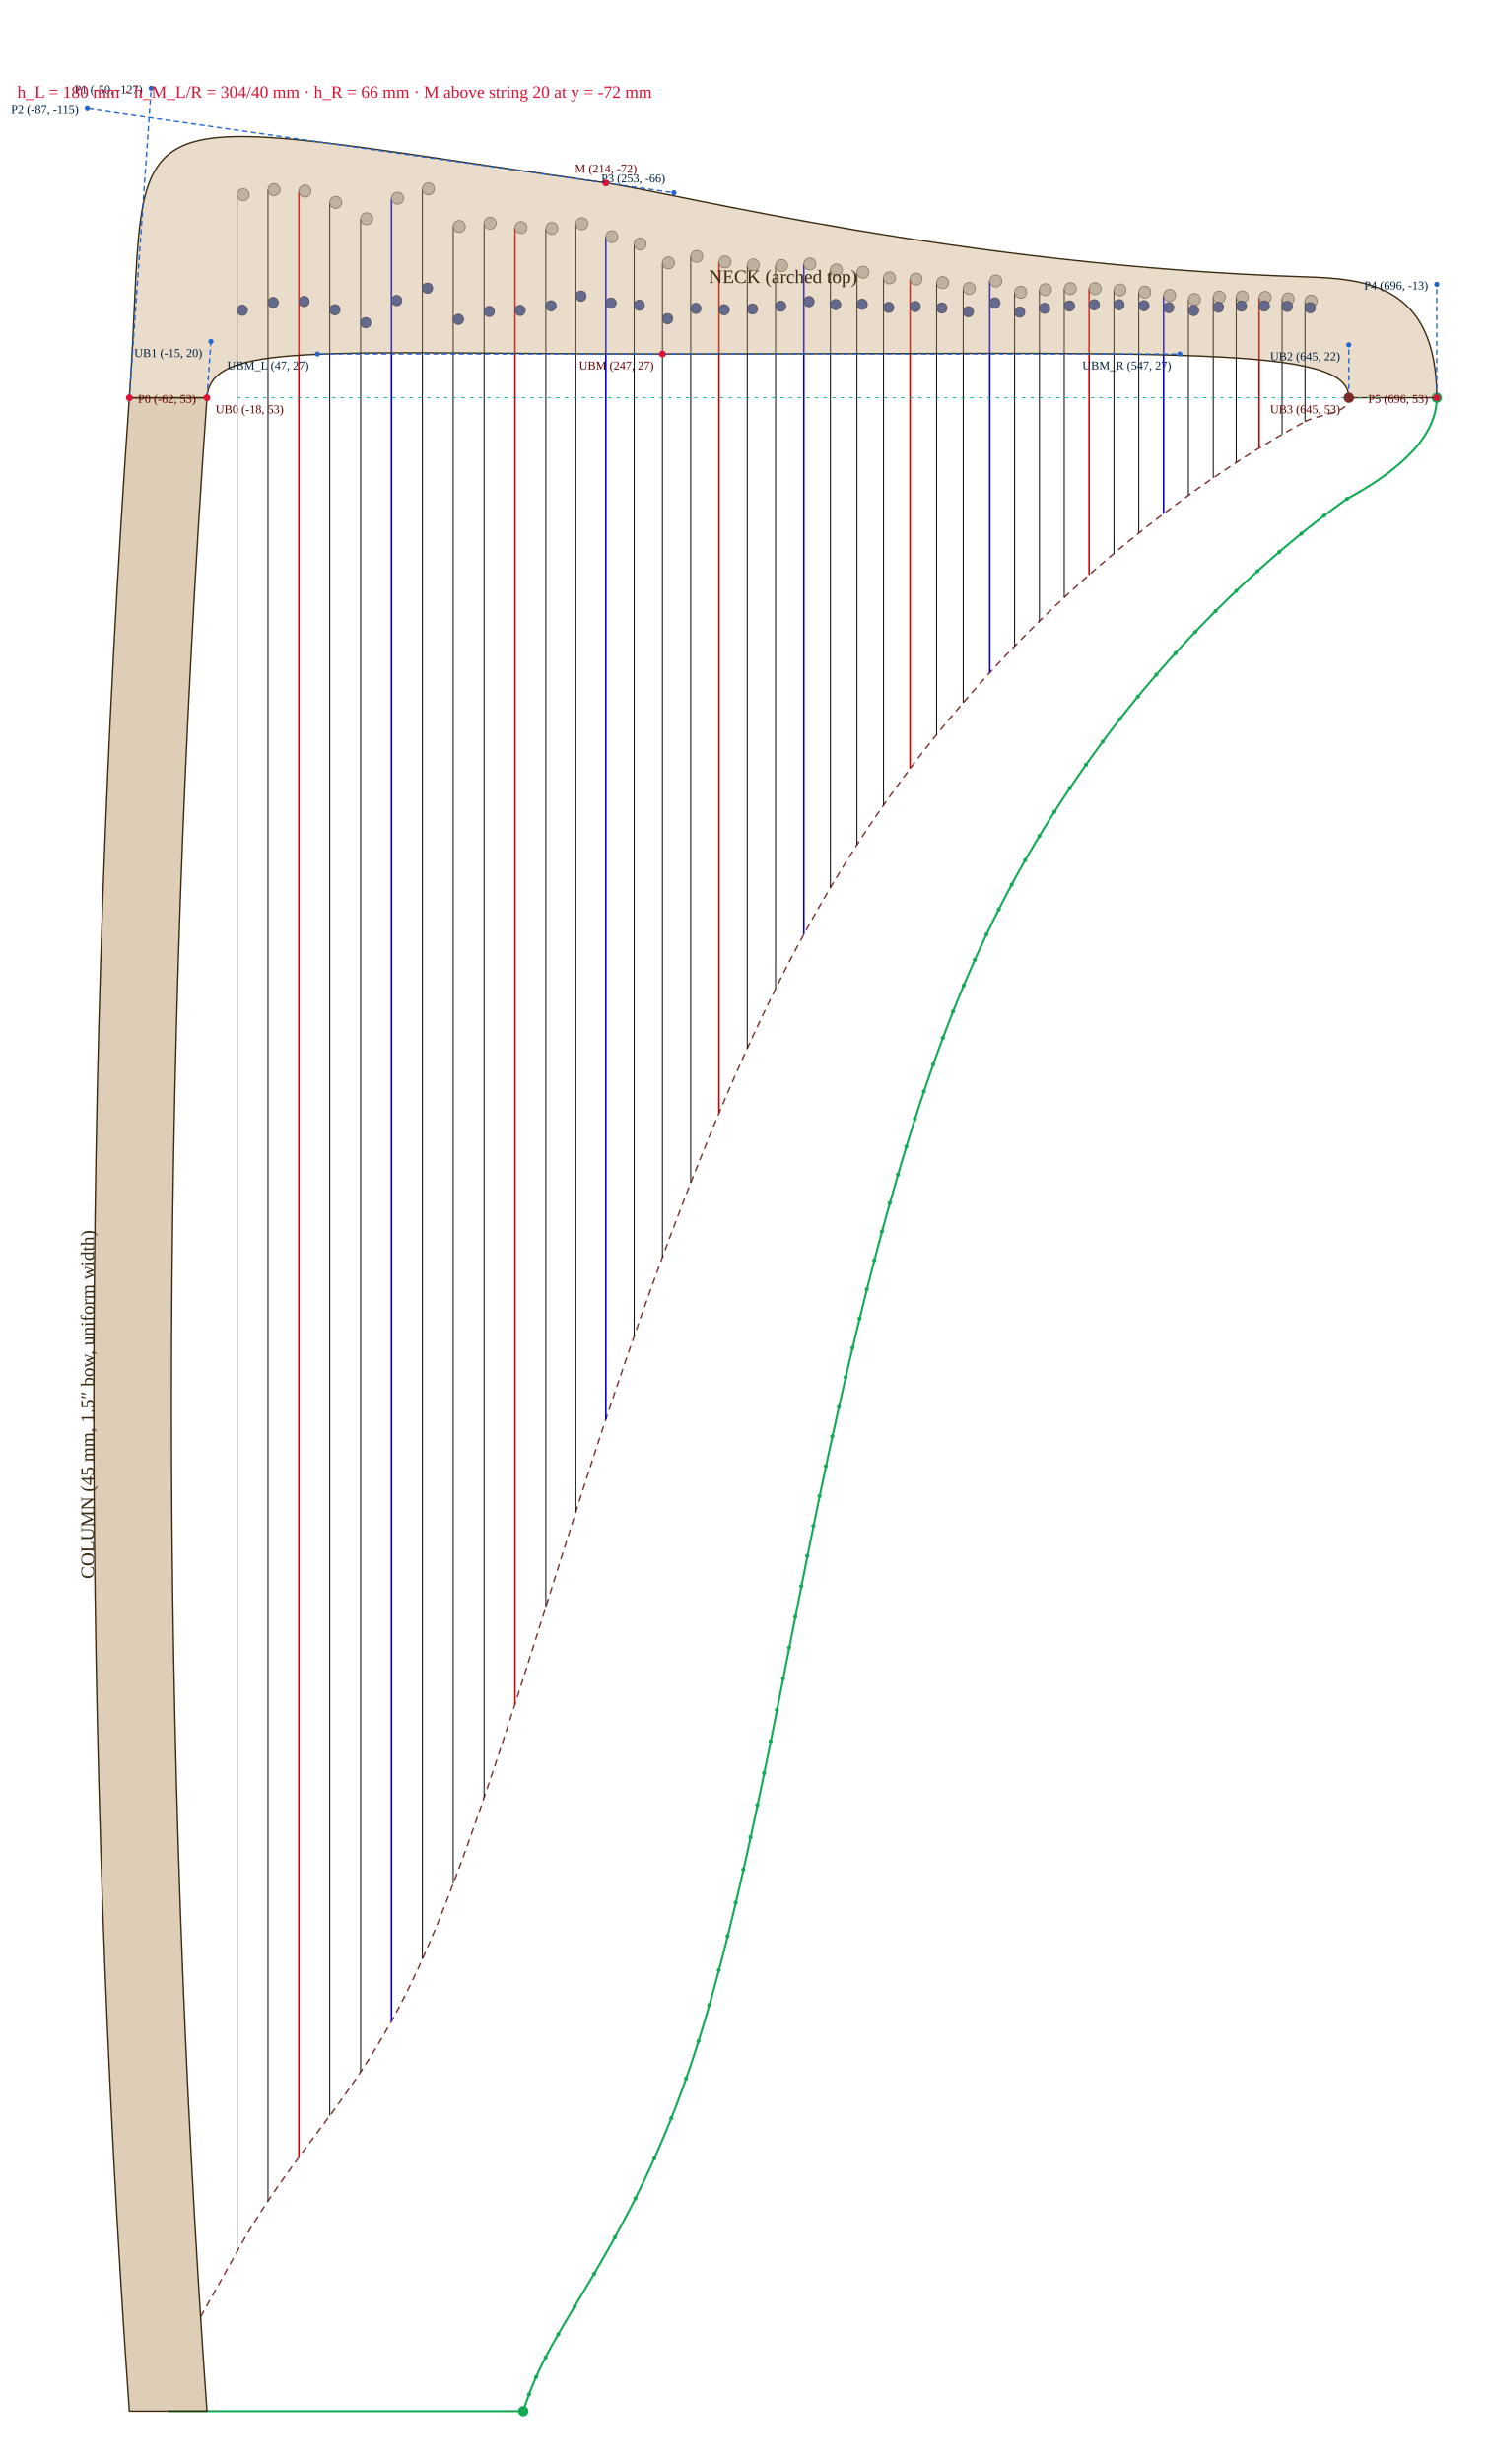
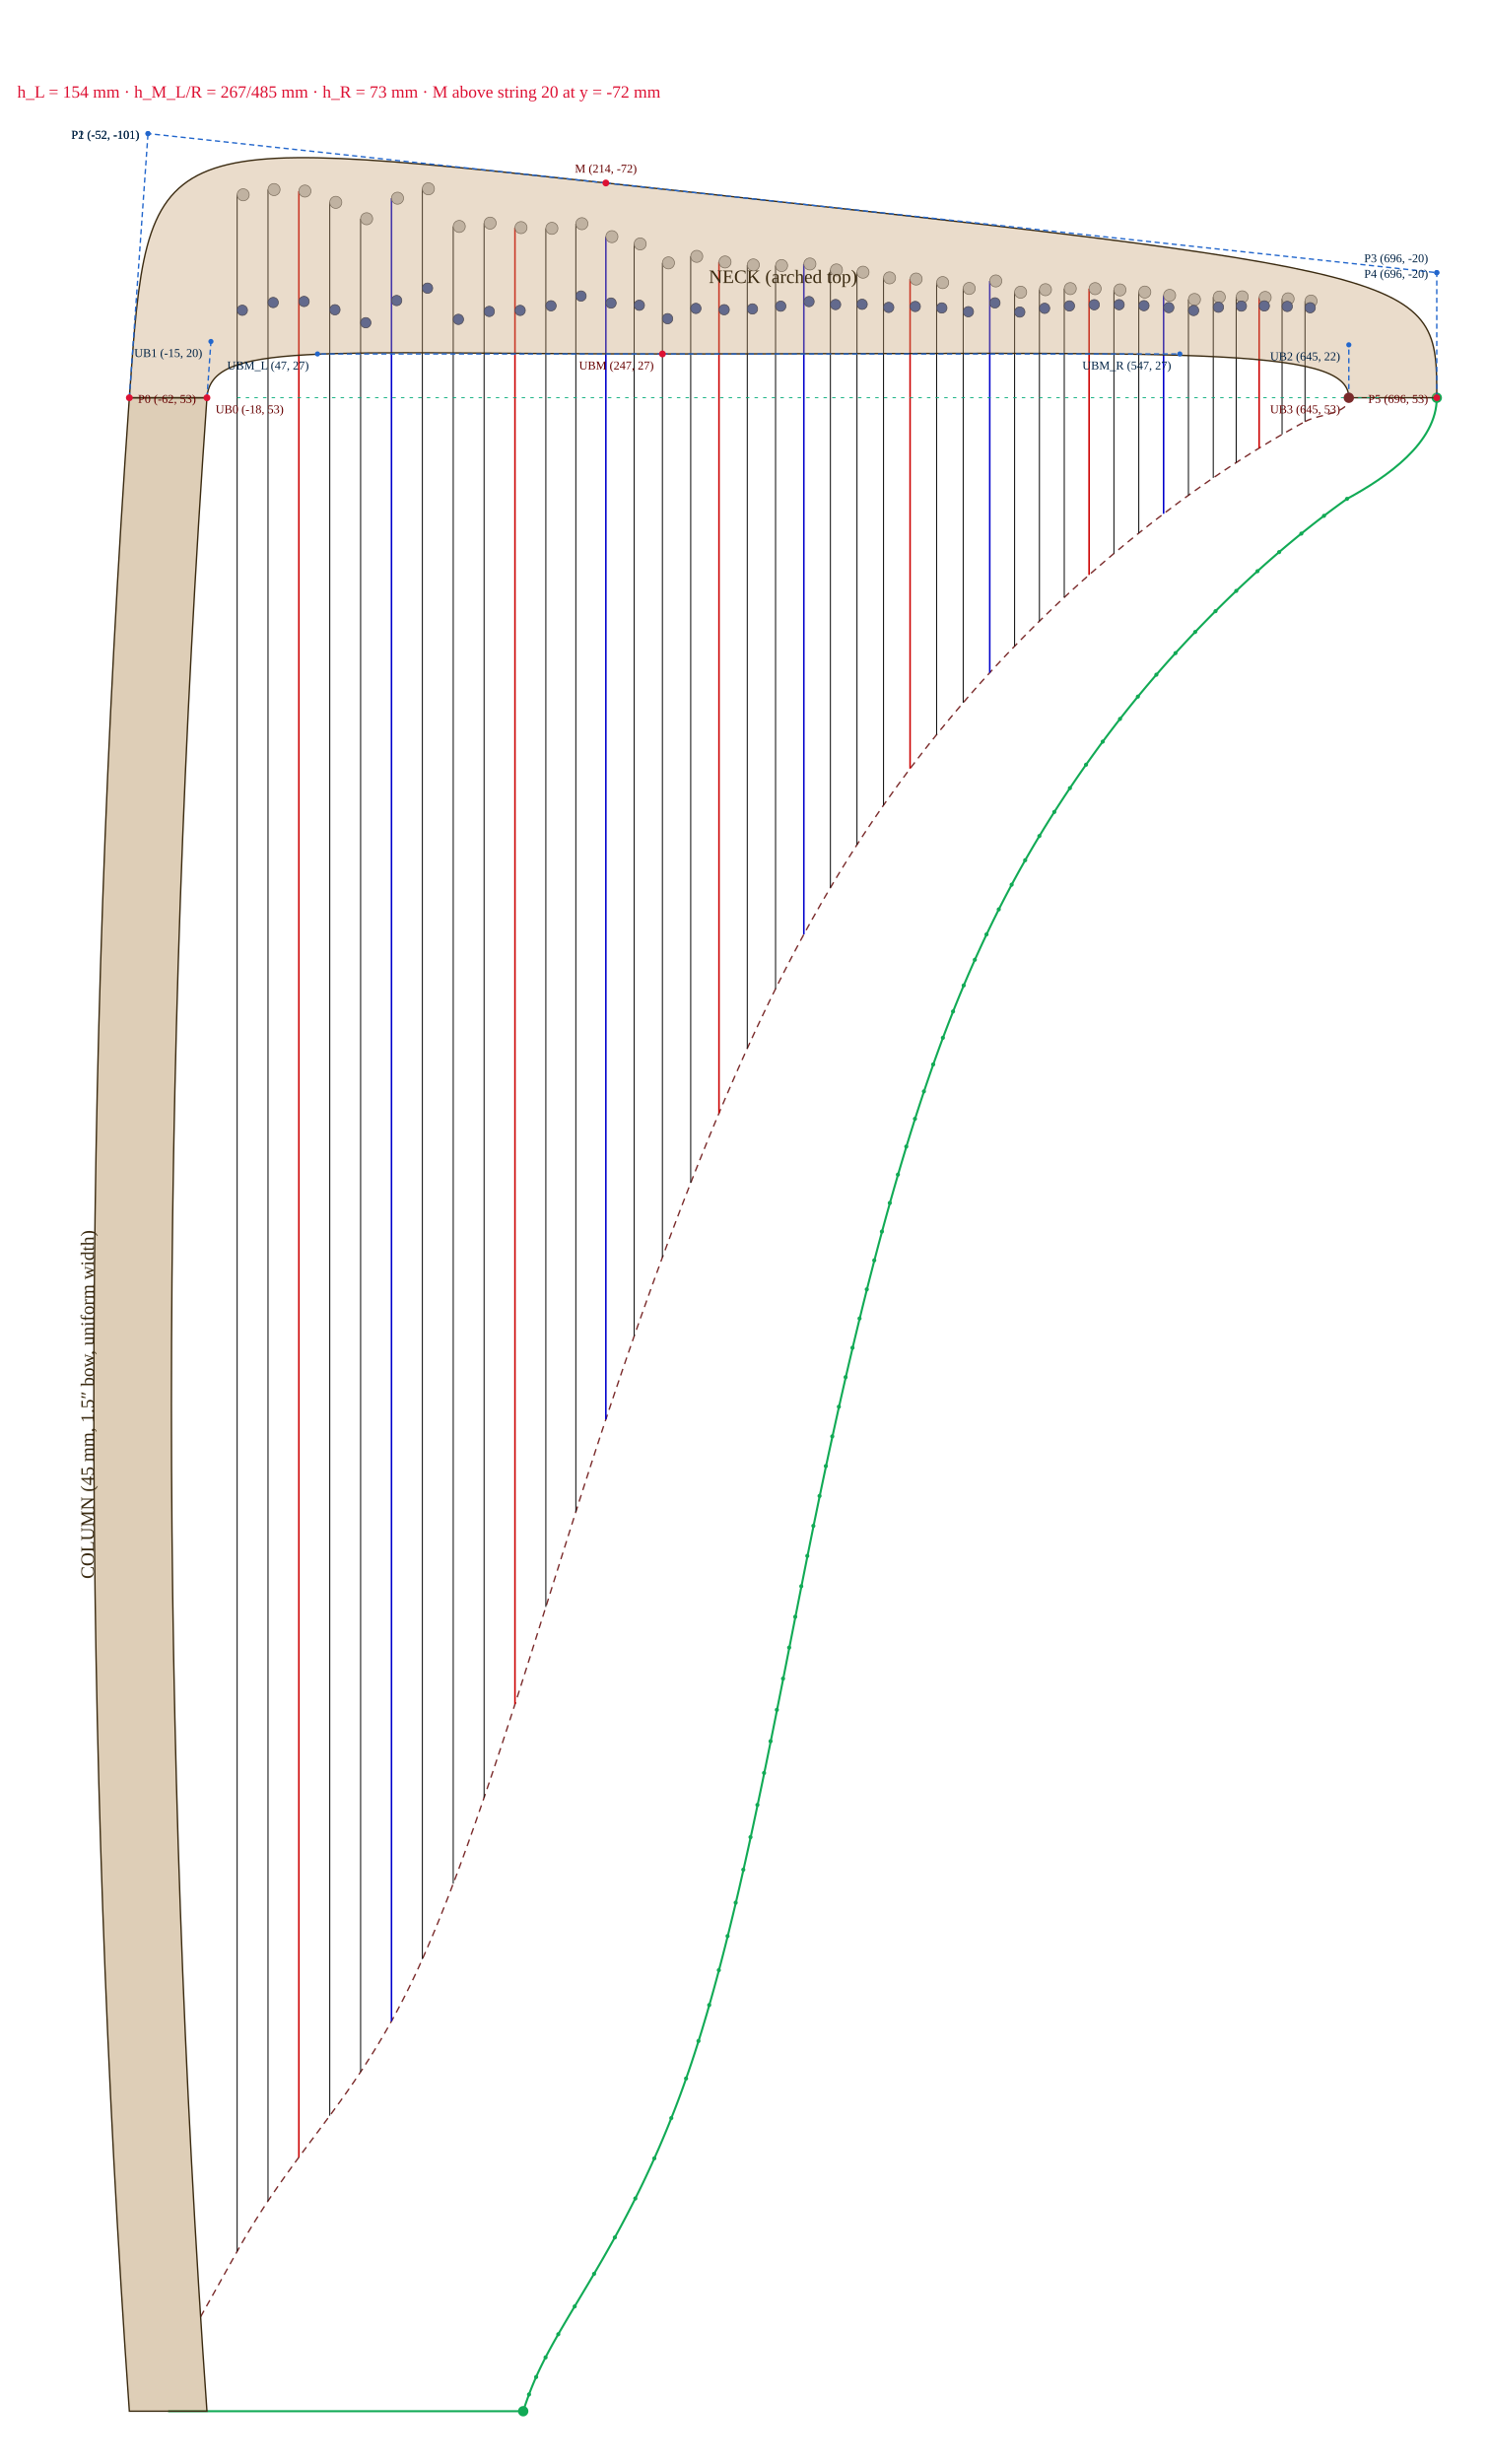
<svg xmlns="http://www.w3.org/2000/svg" viewBox="0 0 863.10 1427.29" width="690" height="1142">
  <polyline points="116.31,1342.56 137.50,1304.63 139.05,1301.88 140.60,1299.17 142.16,1296.51 143.71,1293.89 145.26,1291.32 146.81,1288.78 148.36,1286.29 149.92,1283.83 151.47,1281.40 153.02,1279.01 154.57,1276.65 156.12,1274.32 157.67,1272.02 159.23,1269.75 160.78,1267.50 162.33,1265.27 163.88,1263.07 165.43,1260.89 166.99,1258.72 168.54,1256.57 170.09,1254.44 171.64,1252.31 173.19,1250.20 174.75,1248.10 176.30,1246.01 177.85,1243.92 179.40,1241.84 180.95,1239.76 182.50,1237.68 184.06,1235.61 185.61,1233.53 187.16,1231.44 188.71,1229.35 190.26,1227.25 191.82,1225.14 193.37,1223.03 194.92,1220.90 196.47,1218.75 198.02,1216.59 199.58,1214.41 201.13,1212.22 202.68,1210.00 204.23,1207.76 205.78,1205.49 207.33,1203.20 208.89,1200.88 210.44,1198.53 211.99,1196.15 213.54,1193.73 215.09,1191.29 216.65,1188.80 218.20,1186.28 219.75,1183.71 221.30,1181.11 222.85,1178.46 224.41,1175.77 225.96,1173.03 227.51,1170.24 229.06,1167.41 230.61,1164.52 232.16,1161.57 233.72,1158.58 235.27,1155.52 236.82,1152.41 238.37,1149.24 239.92,1146.00 241.48,1142.70 243.03,1139.34 244.58,1135.91 246.13,1132.43 247.68,1128.88 249.24,1125.27 250.79,1121.61 252.34,1117.89 253.89,1114.12 255.44,1110.29 256.99,1106.41 258.55,1102.48 260.10,1098.49 261.65,1094.46 263.20,1090.39 264.75,1086.26 266.31,1082.09 267.86,1077.88 269.41,1073.63 270.96,1069.33 272.51,1065.00 274.07,1060.62 275.62,1056.21 277.17,1051.77 278.72,1047.29 280.27,1042.77 281.82,1038.23 283.38,1033.65 284.93,1029.05 286.48,1024.41 288.03,1019.75 289.58,1015.06 291.14,1010.35 292.69,1005.62 294.24,1000.86 295.79,996.08 297.34,991.29 298.90,986.47 300.45,981.64 302.00,976.80 303.55,971.94 305.10,967.07 306.65,962.18 308.21,957.29 309.76,952.38 311.31,947.47 312.86,942.55 314.41,937.63 315.97,932.70 317.52,927.77 319.07,922.84 320.62,917.91 322.17,912.98 323.73,908.05 325.28,903.12 326.83,898.20 328.38,893.29 329.93,888.38 331.48,883.49 333.04,878.60 334.59,873.72 336.14,868.86 337.69,864.01 339.24,859.18 340.80,854.36 342.35,849.56 343.90,844.78 345.45,840.02 347.00,835.28 348.56,830.56 350.11,825.86 351.66,821.18 353.21,816.53 354.76,811.89 356.32,807.27 357.87,802.68 359.42,798.11 360.97,793.55 362.52,789.02 364.07,784.52 365.63,780.03 367.18,775.56 368.73,771.12 370.28,766.70 371.83,762.30 373.39,757.93 374.94,753.57 376.49,749.24 378.04,744.93 379.59,740.65 381.15,736.38 382.70,732.14 384.25,727.93 385.80,723.73 387.35,719.56 388.90,715.42 390.46,711.29 392.01,707.19 393.56,703.12 395.11,699.07 396.66,695.04 398.22,691.04 399.77,687.06 401.32,683.10 402.87,679.17 404.42,675.26 405.98,671.38 407.53,667.53 409.08,663.70 410.63,659.89 412.18,656.11 413.73,652.35 415.29,648.62 416.84,644.92 418.39,641.24 419.94,637.58 421.49,633.96 423.05,630.35 424.60,626.78 426.15,623.23 427.70,619.71 429.25,616.21 430.81,612.74 432.36,609.29 433.91,605.88 435.46,602.49 437.01,599.13 438.56,595.79 440.12,592.48 441.67,589.20 443.22,585.95 444.77,582.72 446.32,579.52 447.88,576.35 449.43,573.21 450.98,570.09 452.53,567.00 454.08,563.94 455.64,560.90 457.19,557.90 458.74,554.91 460.29,551.96 461.84,549.03 463.39,546.12 464.95,543.24 466.50,540.39 468.05,537.56 469.60,534.75 471.15,531.97 472.71,529.21 474.26,526.48 475.81,523.77 477.36,521.08 478.91,518.42 480.47,515.78 482.02,513.16 483.57,510.57 485.12,507.99 486.67,505.44 488.22,502.91 489.78,500.40 491.33,497.91 492.88,495.44 494.43,493.00 495.98,490.57 497.54,488.16 499.09,485.78 500.64,483.41 502.19,481.06 503.74,478.73 505.30,476.42 506.85,474.13 508.40,471.86 509.95,469.60 511.50,467.36 513.05,465.14 514.61,462.94 516.16,460.76 517.71,458.59 519.26,456.44 520.81,454.30 522.37,452.18 523.92,450.08 525.47,447.99 527.02,445.92 528.57,443.86 530.13,441.82 531.68,439.79 533.23,437.77 534.78,435.77 536.33,433.79 537.88,431.82 539.44,429.86 540.99,427.91 542.54,425.98 544.09,424.06 545.64,422.15 547.20,420.26 548.75,418.37 550.30,416.50 551.85,414.64 553.40,412.79 554.96,410.95 556.51,409.12 558.06,407.31 559.61,405.50 561.16,403.71 562.72,401.93 564.27,400.16 565.82,398.39 567.37,396.64 568.92,394.90 570.47,393.17 572.03,391.45 573.58,389.75 575.13,388.05 576.68,386.36 578.23,384.68 579.79,383.01 581.34,381.35 582.89,379.71 584.44,378.07 585.99,376.44 587.55,374.82 589.10,373.21 590.65,371.61 592.20,370.02 593.75,368.44 595.30,366.87 596.86,365.31 598.41,363.76 599.96,362.21 601.51,360.68 603.06,359.15 604.62,357.63 606.17,356.13 607.72,354.63 609.27,353.14 610.82,351.66 612.38,350.18 613.93,348.72 615.48,347.26 617.03,345.81 618.58,344.37 620.13,342.94 621.69,341.52 623.24,340.10 624.79,338.69 626.34,337.29 627.89,335.90 629.45,334.52 631.00,333.14 632.55,331.77 634.10,330.41 635.65,329.06 637.21,327.71 638.76,326.37 640.31,325.04 641.86,323.72 643.41,322.40 644.96,321.09 646.52,319.78 648.07,318.49 649.62,317.20 651.17,315.91 652.72,314.63 654.28,313.36 655.83,312.10 657.38,310.84 658.93,309.59 660.48,308.35 662.04,307.11 663.59,305.88 665.14,304.65 666.69,303.44 668.24,302.22 669.79,301.02 671.35,299.82 672.90,298.63 674.45,297.44 676.00,296.26 677.55,295.09 679.11,293.92 680.66,292.76 682.21,291.61 683.76,290.46 685.31,289.32 686.87,288.19 688.42,287.06 689.97,285.94 691.52,284.83 693.07,283.72 694.62,282.62 696.18,281.52 697.73,280.43 699.28,279.35 700.83,278.27 702.38,277.21 703.94,276.14 705.49,275.09 707.04,274.04 708.59,272.99 710.14,271.95 711.70,270.92 713.25,269.90 714.80,268.88 716.35,267.87 717.90,266.86 719.45,265.86 721.01,264.87 722.56,263.89 724.11,262.91 725.66,261.93 727.21,260.97 728.77,260.01 730.32,259.05 731.87,258.10 733.42,257.16 734.97,256.23 736.53,255.30 738.08,254.38 739.63,253.46 741.18,252.55 742.73,251.65 744.28,250.75 745.84,249.86 747.39,248.97 748.94,248.10 750.49,247.22 752.04,246.36 753.60,245.50 755.15,244.65 756.70,243.80" fill="none" stroke="#7a2a2a" stroke-width="0.8" stroke-dasharray="4,3" />
  <polyline points="303.37,1397.29 303.92,1395.60 304.48,1393.93 305.04,1392.29 305.61,1390.67 306.19,1389.06 306.78,1387.47 307.38,1385.88 307.99,1384.30 308.63,1382.71 309.28,1381.13 309.95,1379.54 310.65,1377.93 311.37,1376.32 312.11,1374.68 312.89,1373.03 313.69,1371.35 314.53,1369.64 315.40,1367.90 316.30,1366.13 317.25,1364.32 318.23,1362.47 319.25,1360.59 320.31,1358.65 321.41,1356.68 322.56,1354.65 323.74,1352.57 324.97,1350.44 326.25,1348.26 327.56,1346.02 328.92,1343.72 330.32,1341.36 331.76,1338.94 333.24,1336.46 334.77,1333.92 336.32,1331.32 337.92,1328.65 339.55,1325.92 341.22,1323.12 342.91,1320.25 344.64,1317.32 346.39,1314.32 348.17,1311.26 349.98,1308.13 351.80,1304.93 353.64,1301.67 355.50,1298.34 357.37,1294.95 359.25,1291.49 361.14,1287.96 363.04,1284.37 364.94,1280.72 366.84,1277.01 368.75,1273.23 370.65,1269.38 372.55,1265.48 374.44,1261.51 376.32,1257.49 378.20,1253.40 380.06,1249.25 381.91,1245.05 383.75,1240.78 385.57,1236.46 387.38,1232.07 389.16,1227.63 390.94,1223.13 392.69,1218.56 394.42,1213.95 396.10,1209.32 397.75,1204.68 399.36,1200.04 400.94,1195.38 402.48,1190.70 403.99,1186.01 405.48,1181.31 406.93,1176.59 408.36,1171.85 409.77,1167.10 411.15,1162.33 412.52,1157.54 413.86,1152.73 415.18,1147.90 416.49,1143.05 417.78,1138.19 419.05,1133.31 420.31,1128.41 421.55,1123.49 422.78,1118.56 423.99,1113.60 425.20,1108.63 426.39,1103.65 427.57,1098.65 428.74,1093.63 429.89,1088.60 431.04,1083.56 432.18,1078.50 433.31,1073.43 434.43,1068.35 435.54,1063.26 436.65,1058.16 437.74,1053.05 438.83,1047.94 439.91,1042.81 440.99,1037.68 442.06,1032.55 443.12,1027.41 444.18,1022.26 445.23,1017.12 446.28,1011.97 447.32,1006.82 448.36,1001.67 449.39,996.53 450.42,991.39 451.44,986.25 452.46,981.12 453.48,975.99 454.49,970.88 455.50,965.77 456.50,960.67 457.51,955.58 458.51,950.50 459.50,945.44 460.50,940.39 461.49,935.36 462.48,930.35 463.46,925.35 464.45,920.38 465.43,915.42 466.41,910.49 467.39,905.58 468.37,900.70 469.35,895.85 470.32,891.02 471.29,886.22 472.26,881.45 473.24,876.70 474.21,871.97 475.19,867.26 476.17,862.58 477.15,857.91 478.13,853.27 479.12,848.66 480.10,844.06 481.09,839.49 482.08,834.94 483.07,830.42 484.06,825.92 485.05,821.44 486.04,816.98 487.04,812.55 488.04,808.14 489.04,803.76 490.04,799.40 491.04,795.06 492.04,790.75 493.05,786.47 494.05,782.20 495.06,777.97 496.07,773.75 497.08,769.57 498.09,765.40 499.11,761.27 500.12,757.16 501.14,753.07 502.15,749.01 503.17,744.98 504.19,740.97 505.22,736.99 506.24,733.03 507.26,729.11 508.29,725.20 509.31,721.33 510.34,717.48 511.37,713.66 512.40,709.87 513.43,706.10 514.46,702.36 515.50,698.65 516.53,694.97 517.57,691.32 518.60,687.69 519.64,684.09 520.68,680.52 521.72,676.98 522.76,673.47 523.80,669.99 524.84,666.54 525.88,663.11 526.92,659.72 527.96,656.35 529.01,653.02 530.05,649.72 531.09,646.44 532.14,643.20 533.18,639.99 534.23,636.80 535.27,633.65 536.32,630.53 537.36,627.45 538.41,624.39 539.45,621.36 540.50,618.37 541.55,615.40 542.60,612.45 543.65,609.54 544.70,606.65 545.75,603.79 546.81,600.95 547.87,598.14 548.93,595.35 549.99,592.59 551.05,589.85 552.12,587.14 553.18,584.45 554.25,581.78 555.32,579.14 556.39,576.52 557.47,573.93 558.54,571.35 559.62,568.80 560.70,566.27 561.77,563.77 562.86,561.28 563.94,558.81 565.02,556.37 566.11,553.95 567.20,551.54 568.29,549.16 569.38,546.79 570.47,544.45 571.57,542.12 572.67,539.81 573.77,537.52 574.87,535.25 575.97,532.99 577.08,530.76 578.18,528.53 579.29,526.33 580.40,524.14 581.52,521.97 582.63,519.81 583.75,517.67 584.87,515.55 585.99,513.44 587.12,511.34 588.24,509.26 589.37,507.19 590.50,505.13 591.64,503.09 592.78,501.06 593.91,499.05 595.06,497.04 596.20,495.05 597.35,493.07 598.50,491.10 599.65,489.14 600.81,487.20 601.97,485.26 603.13,483.33 604.30,481.42 605.46,479.51 606.64,477.61 607.81,475.72 608.99,473.84 610.17,471.97 611.35,470.11 612.54,468.26 613.73,466.41 614.93,464.57 616.12,462.75 617.31,460.93 618.51,459.13 619.70,457.33 620.90,455.55 622.10,453.77 623.30,452.01 624.50,450.25 625.70,448.50 626.90,446.77 628.11,445.04 629.31,443.32 630.52,441.61 631.73,439.91 632.94,438.22 634.15,436.54 635.36,434.87 636.57,433.21 637.78,431.55 639.00,429.91 640.22,428.27 641.43,426.64 642.65,425.02 643.87,423.41 645.10,421.80 646.32,420.21 647.54,418.62 648.77,417.04 650.00,415.47 651.23,413.90 652.46,412.35 653.69,410.80 654.92,409.26 656.16,407.72 657.39,406.20 658.63,404.68 659.87,403.17 661.11,401.66 662.35,400.17 663.59,398.68 664.84,397.19 666.09,395.72 667.33,394.25 668.58,392.79 669.83,391.33 671.09,389.88 672.34,388.44 673.60,387.00 674.85,385.57 676.11,384.15 677.37,382.73 678.64,381.32 679.90,379.91 681.17,378.51 682.43,377.12 683.70,375.73 684.98,374.35 686.25,372.97 687.52,371.60 688.80,370.24 690.08,368.88 691.36,367.52 692.64,366.18 693.92,364.83 695.21,363.49 696.49,362.16 697.78,360.84 699.06,359.52 700.35,358.20 701.64,356.89 702.92,355.59 704.21,354.30 705.50,353.01 706.79,351.73 708.08,350.45 709.37,349.18 710.66,347.91 711.95,346.66 713.24,345.40 714.53,344.16 715.83,342.92 717.12,341.69 718.41,340.46 719.70,339.24 721.00,338.02 722.29,336.81 723.59,335.61 724.88,334.41 726.18,333.22 727.47,332.04 728.77,330.86 730.07,329.69 731.37,328.52 732.66,327.36 733.96,326.20 735.26,325.06 736.56,323.91 737.86,322.78 739.16,321.65 740.46,320.52 741.76,319.40 743.07,318.29 744.37,317.19 745.67,316.08 746.97,314.99 748.28,313.90 749.58,312.82 750.89,311.74 752.19,310.67 753.50,309.61 754.81,308.55 756.11,307.50 757.42,306.45 758.73,305.41 760.04,304.37 761.35,303.34 762.66,302.32 763.97,301.30 765.28,300.29 766.59,299.29 767.90,298.29 769.21,297.29 770.52,296.31 771.84,295.32 773.15,294.35 774.47,293.38 775.78,292.41 777.10,291.45 778.41,290.50 779.73,289.55 781.05,288.61" fill="none" stroke="#1a5" stroke-width="1.2" />
  <path d="M 781.05,288.61 C 804.01,276.14 833.10,256.13 833.10,230.00" fill="none" stroke="#1a5" stroke-width="1.2" />
  <circle cx="833.10" cy="230.00" r="3" fill="#1a5" />
  <path d="M 303.37,1397.29 C 234.75,1397.29 166.12,1397.29 97.50,1397.29" fill="none" stroke="#1a5" stroke-width="1.2" />
  <circle cx="303.37" cy="1397.29" r="3" fill="#1a5" />
  <circle cx="303.37" cy="1397.29" r="1.2" fill="#1a5" />
  <circle cx="306.75" cy="1387.56" r="1.2" fill="#1a5" />
  <circle cx="310.88" cy="1377.46" r="1.2" fill="#1a5" />
  <circle cx="316.34" cy="1366.11" r="1.2" fill="#1a5" />
  <circle cx="323.72" cy="1352.66" r="1.2" fill="#1a5" />
  <circle cx="333.24" cy="1336.52" r="1.2" fill="#1a5" />
  <circle cx="344.47" cy="1317.65" r="1.2" fill="#1a5" />
  <circle cx="356.51" cy="1296.54" r="1.2" fill="#1a5" />
  <circle cx="368.38" cy="1273.96" r="1.2" fill="#1a5" />
  <circle cx="379.41" cy="1250.70" r="1.2" fill="#1a5" />
  <circle cx="389.25" cy="1227.34" r="1.2" fill="#1a5" />
  <circle cx="397.81" cy="1204.40" r="1.2" fill="#1a5" />
  <circle cx="405.00" cy="1182.66" r="1.2" fill="#1a5" />
  <circle cx="411.23" cy="1161.81" r="1.2" fill="#1a5" />
  <circle cx="416.80" cy="1141.60" r="1.2" fill="#1a5" />
  <circle cx="421.87" cy="1121.85" r="1.2" fill="#1a5" />
  <circle cx="426.58" cy="1102.46" r="1.2" fill="#1a5" />
  <circle cx="430.99" cy="1083.35" r="1.2" fill="#1a5" />
  <circle cx="435.17" cy="1064.47" r="1.2" fill="#1a5" />
  <circle cx="439.18" cy="1045.78" r="1.2" fill="#1a5" />
  <circle cx="443.04" cy="1027.26" r="1.2" fill="#1a5" />
  <circle cx="446.79" cy="1008.89" r="1.2" fill="#1a5" />
  <circle cx="450.44" cy="990.66" r="1.2" fill="#1a5" />
  <circle cx="454.04" cy="972.56" r="1.2" fill="#1a5" />
  <circle cx="457.58" cy="954.59" r="1.2" fill="#1a5" />
  <circle cx="461.10" cy="936.74" r="1.2" fill="#1a5" />
  <circle cx="464.60" cy="919.02" r="1.2" fill="#1a5" />
  <circle cx="468.10" cy="901.44" r="1.2" fill="#1a5" />
  <circle cx="471.62" cy="884.01" r="1.2" fill="#1a5" />
  <circle cx="475.20" cy="866.67" r="1.2" fill="#1a5" />
  <circle cx="478.85" cy="849.37" r="1.2" fill="#1a5" />
  <circle cx="482.58" cy="832.13" r="1.2" fill="#1a5" />
  <circle cx="486.40" cy="814.95" r="1.2" fill="#1a5" />
  <circle cx="490.30" cy="797.82" r="1.2" fill="#1a5" />
  <circle cx="494.30" cy="780.77" r="1.2" fill="#1a5" />
  <circle cx="498.39" cy="763.79" r="1.2" fill="#1a5" />
  <circle cx="502.60" cy="746.89" r="1.2" fill="#1a5" />
  <circle cx="506.92" cy="730.09" r="1.2" fill="#1a5" />
  <circle cx="511.36" cy="713.40" r="1.2" fill="#1a5" />
  <circle cx="515.93" cy="696.83" r="1.2" fill="#1a5" />
  <circle cx="520.64" cy="680.39" r="1.2" fill="#1a5" />
  <circle cx="525.50" cy="664.12" r="1.2" fill="#1a5" />
  <circle cx="530.53" cy="648.02" r="1.2" fill="#1a5" />
  <circle cx="535.72" cy="632.14" r="1.2" fill="#1a5" />
  <circle cx="541.10" cy="616.50" r="1.2" fill="#1a5" />
  <circle cx="546.72" cy="601.05" r="1.2" fill="#1a5" />
  <circle cx="552.61" cy="585.78" r="1.2" fill="#1a5" />
  <circle cx="558.78" cy="570.71" r="1.2" fill="#1a5" />
  <circle cx="565.24" cy="555.82" r="1.2" fill="#1a5" />
  <circle cx="572.01" cy="541.12" r="1.2" fill="#1a5" />
  <circle cx="579.12" cy="526.62" r="1.2" fill="#1a5" />
  <circle cx="586.59" cy="512.29" r="1.2" fill="#1a5" />
  <circle cx="594.43" cy="498.11" r="1.2" fill="#1a5" />
  <circle cx="602.67" cy="484.08" r="1.2" fill="#1a5" />
  <circle cx="611.33" cy="470.14" r="1.2" fill="#1a5" />
  <circle cx="620.37" cy="456.33" r="1.2" fill="#1a5" />
  <circle cx="629.73" cy="442.73" r="1.2" fill="#1a5" />
  <circle cx="639.41" cy="429.35" r="1.2" fill="#1a5" />
  <circle cx="649.43" cy="416.19" r="1.2" fill="#1a5" />
  <circle cx="659.79" cy="403.26" r="1.2" fill="#1a5" />
  <circle cx="670.51" cy="390.55" r="1.2" fill="#1a5" />
  <circle cx="681.59" cy="378.06" r="1.2" fill="#1a5" />
  <circle cx="693.03" cy="365.77" r="1.2" fill="#1a5" />
  <circle cx="704.80" cy="353.72" r="1.2" fill="#1a5" />
  <circle cx="716.83" cy="341.97" r="1.2" fill="#1a5" />
  <circle cx="729.13" cy="330.55" r="1.2" fill="#1a5" />
  <circle cx="741.71" cy="319.47" r="1.2" fill="#1a5" />
  <circle cx="754.57" cy="308.76" r="1.2" fill="#1a5" />
  <circle cx="767.71" cy="298.45" r="1.2" fill="#1a5" />
  <circle cx="781.05" cy="288.61" r="1.2" fill="#1a5" />
  <line x1="137.50" y1="112.33" x2="137.50" y2="1304.63" stroke="#111" stroke-width="0.6" />
  <circle cx="141.00" cy="112.33" r="3.50" fill="#bfbfbf" stroke="#555" stroke-width="0.4" />
  <circle cx="140.50" cy="179.27" r="3.00" fill="#3050a0" stroke="#0b1a40" stroke-width="0.4" />
  <line x1="155.40" y1="109.31" x2="155.40" y2="1275.40" stroke="#111" stroke-width="0.6" />
  <circle cx="158.90" cy="109.31" r="3.50" fill="#bfbfbf" stroke="#555" stroke-width="0.4" />
  <circle cx="158.40" cy="174.78" r="3.00" fill="#3050a0" stroke="#0b1a40" stroke-width="0.4" />
  <line x1="173.30" y1="110.17" x2="173.30" y2="1250.06" stroke="#c00" stroke-width="0.9" />
  <circle cx="176.80" cy="110.17" r="3.50" fill="#bfbfbf" stroke="#555" stroke-width="0.4" />
  <circle cx="176.30" cy="174.17" r="3.00" fill="#3050a0" stroke="#0b1a40" stroke-width="0.4" />
  <line x1="191.20" y1="116.71" x2="191.20" y2="1225.98" stroke="#111" stroke-width="0.6" />
  <circle cx="194.70" cy="116.71" r="3.50" fill="#bfbfbf" stroke="#555" stroke-width="0.4" />
  <circle cx="194.20" cy="178.98" r="3.00" fill="#3050a0" stroke="#0b1a40" stroke-width="0.4" />
  <line x1="209.10" y1="126.22" x2="209.10" y2="1200.56" stroke="#111" stroke-width="0.6" />
  <circle cx="212.60" cy="126.22" r="3.50" fill="#bfbfbf" stroke="#555" stroke-width="0.4" />
  <circle cx="212.10" cy="186.50" r="3.00" fill="#3050a0" stroke="#0b1a40" stroke-width="0.4" />
  <line x1="227.00" y1="114.30" x2="227.00" y2="1171.16" stroke="#00c" stroke-width="0.9" />
  <circle cx="230.50" cy="114.30" r="3.50" fill="#bfbfbf" stroke="#555" stroke-width="0.4" />
  <circle cx="230.00" cy="173.63" r="3.00" fill="#3050a0" stroke="#0b1a40" stroke-width="0.4" />
  <line x1="244.90" y1="108.86" x2="244.90" y2="1135.20" stroke="#111" stroke-width="0.6" />
  <circle cx="248.40" cy="108.86" r="3.50" fill="#bfbfbf" stroke="#555" stroke-width="0.4" />
  <circle cx="247.90" cy="166.46" r="3.00" fill="#3050a0" stroke="#0b1a40" stroke-width="0.4" />
  <line x1="262.80" y1="130.67" x2="262.80" y2="1091.45" stroke="#111" stroke-width="0.6" />
  <circle cx="266.30" cy="130.67" r="3.50" fill="#bfbfbf" stroke="#555" stroke-width="0.4" />
  <circle cx="265.80" cy="184.55" r="3.00" fill="#3050a0" stroke="#0b1a40" stroke-width="0.4" />
  <line x1="280.70" y1="128.75" x2="280.70" y2="1041.53" stroke="#111" stroke-width="0.6" />
  <circle cx="284.20" cy="128.75" r="3.50" fill="#bfbfbf" stroke="#555" stroke-width="0.4" />
  <circle cx="283.70" cy="179.95" r="3.00" fill="#3050a0" stroke="#0b1a40" stroke-width="0.4" />
  <line x1="298.60" y1="131.35" x2="298.60" y2="987.39" stroke="#c00" stroke-width="0.9" />
  <circle cx="302.10" cy="131.35" r="3.50" fill="#bfbfbf" stroke="#555" stroke-width="0.4" />
  <circle cx="301.60" cy="179.35" r="3.00" fill="#3050a0" stroke="#0b1a40" stroke-width="0.4" />
  <line x1="316.50" y1="131.78" x2="316.50" y2="931.00" stroke="#111" stroke-width="0.6" />
  <circle cx="320.00" cy="131.78" r="3.50" fill="#bfbfbf" stroke="#555" stroke-width="0.4" />
  <circle cx="319.50" cy="176.67" r="3.00" fill="#3050a0" stroke="#0b1a40" stroke-width="0.4" />
  <line x1="333.90" y1="129.08" x2="333.90" y2="875.89" stroke="#111" stroke-width="0.6" />
  <circle cx="337.40" cy="129.08" r="3.50" fill="#bfbfbf" stroke="#555" stroke-width="0.4" />
  <circle cx="336.90" cy="171.02" r="3.00" fill="#3050a0" stroke="#0b1a40" stroke-width="0.4" />
  <line x1="351.30" y1="136.60" x2="351.30" y2="822.26" stroke="#00c" stroke-width="0.9" />
  <circle cx="354.80" cy="136.60" r="3.50" fill="#bfbfbf" stroke="#555" stroke-width="0.4" />
  <circle cx="354.30" cy="175.09" r="3.00" fill="#3050a0" stroke="#0b1a40" stroke-width="0.4" />
  <line x1="367.70" y1="140.81" x2="367.70" y2="774.07" stroke="#111" stroke-width="0.6" />
  <circle cx="371.20" cy="140.81" r="3.50" fill="#bfbfbf" stroke="#555" stroke-width="0.4" />
  <circle cx="370.70" cy="176.36" r="3.00" fill="#3050a0" stroke="#0b1a40" stroke-width="0.4" />
  <line x1="384.10" y1="151.81" x2="384.10" y2="728.33" stroke="#111" stroke-width="0.6" />
  <circle cx="387.60" cy="151.81" r="3.50" fill="#bfbfbf" stroke="#555" stroke-width="0.4" />
  <circle cx="387.10" cy="184.16" r="3.00" fill="#3050a0" stroke="#0b1a40" stroke-width="0.4" />
  <line x1="400.50" y1="148.02" x2="400.50" y2="685.19" stroke="#111" stroke-width="0.6" />
  <circle cx="404.00" cy="148.02" r="3.50" fill="#bfbfbf" stroke="#555" stroke-width="0.4" />
  <circle cx="403.50" cy="178.20" r="3.00" fill="#3050a0" stroke="#0b1a40" stroke-width="0.4" />
  <line x1="416.90" y1="151.28" x2="416.90" y2="644.77" stroke="#c00" stroke-width="0.9" />
  <circle cx="420.40" cy="151.28" r="3.50" fill="#bfbfbf" stroke="#555" stroke-width="0.4" />
  <circle cx="419.90" cy="178.95" r="3.00" fill="#3050a0" stroke="#0b1a40" stroke-width="0.4" />
  <line x1="433.30" y1="152.99" x2="433.30" y2="607.22" stroke="#111" stroke-width="0.6" />
  <circle cx="436.80" cy="152.99" r="3.50" fill="#bfbfbf" stroke="#555" stroke-width="0.4" />
  <circle cx="436.30" cy="178.50" r="3.00" fill="#3050a0" stroke="#0b1a40" stroke-width="0.4" />
  <line x1="449.70" y1="153.37" x2="449.70" y2="572.66" stroke="#111" stroke-width="0.6" />
  <circle cx="453.20" cy="153.37" r="3.50" fill="#bfbfbf" stroke="#555" stroke-width="0.4" />
  <circle cx="452.70" cy="176.90" r="3.00" fill="#3050a0" stroke="#0b1a40" stroke-width="0.4" />
  <line x1="466.10" y1="152.45" x2="466.10" y2="541.12" stroke="#00c" stroke-width="0.9" />
  <circle cx="469.60" cy="152.45" r="3.50" fill="#bfbfbf" stroke="#555" stroke-width="0.4" />
  <circle cx="469.10" cy="174.24" r="3.00" fill="#3050a0" stroke="#0b1a40" stroke-width="0.4" />
  <line x1="481.50" y1="155.89" x2="481.50" y2="514.03" stroke="#111" stroke-width="0.6" />
  <circle cx="485.00" cy="155.89" r="3.50" fill="#bfbfbf" stroke="#555" stroke-width="0.4" />
  <circle cx="484.50" cy="175.96" r="3.00" fill="#3050a0" stroke="#0b1a40" stroke-width="0.4" />
  <line x1="496.90" y1="157.21" x2="496.90" y2="489.15" stroke="#111" stroke-width="0.6" />
  <circle cx="500.40" cy="157.21" r="3.50" fill="#bfbfbf" stroke="#555" stroke-width="0.4" />
  <circle cx="499.90" cy="175.81" r="3.00" fill="#3050a0" stroke="#0b1a40" stroke-width="0.4" />
  <line x1="512.30" y1="160.49" x2="512.30" y2="466.22" stroke="#111" stroke-width="0.6" />
  <circle cx="515.80" cy="160.49" r="3.50" fill="#bfbfbf" stroke="#555" stroke-width="0.4" />
  <circle cx="515.30" cy="177.62" r="3.00" fill="#3050a0" stroke="#0b1a40" stroke-width="0.4" />
  <line x1="527.70" y1="161.17" x2="527.70" y2="445.02" stroke="#c00" stroke-width="0.9" />
  <circle cx="531.20" cy="161.17" r="3.50" fill="#bfbfbf" stroke="#555" stroke-width="0.4" />
  <circle cx="530.70" cy="177.08" r="3.00" fill="#3050a0" stroke="#0b1a40" stroke-width="0.4" />
  <line x1="543.10" y1="163.23" x2="543.10" y2="425.29" stroke="#111" stroke-width="0.6" />
  <circle cx="546.60" cy="163.23" r="3.50" fill="#bfbfbf" stroke="#555" stroke-width="0.4" />
  <circle cx="546.10" cy="177.93" r="3.00" fill="#3050a0" stroke="#0b1a40" stroke-width="0.4" />
  <line x1="558.50" y1="166.62" x2="558.50" y2="406.80" stroke="#111" stroke-width="0.6" />
  <circle cx="562.00" cy="166.62" r="3.50" fill="#bfbfbf" stroke="#555" stroke-width="0.4" />
  <circle cx="561.50" cy="180.11" r="3.00" fill="#3050a0" stroke="#0b1a40" stroke-width="0.4" />
  <line x1="573.90" y1="162.28" x2="573.90" y2="389.39" stroke="#00c" stroke-width="0.9" />
  <circle cx="577.40" cy="162.28" r="3.50" fill="#bfbfbf" stroke="#555" stroke-width="0.4" />
  <circle cx="576.90" cy="174.99" r="3.00" fill="#3050a0" stroke="#0b1a40" stroke-width="0.4" />
  <line x1="588.30" y1="168.80" x2="588.30" y2="374.04" stroke="#111" stroke-width="0.6" />
  <circle cx="591.80" cy="168.80" r="3.50" fill="#bfbfbf" stroke="#555" stroke-width="0.4" />
  <circle cx="591.30" cy="180.31" r="3.00" fill="#3050a0" stroke="#0b1a40" stroke-width="0.4" />
  <line x1="602.70" y1="167.34" x2="602.70" y2="359.51" stroke="#111" stroke-width="0.6" />
  <circle cx="606.20" cy="167.34" r="3.50" fill="#bfbfbf" stroke="#555" stroke-width="0.4" />
  <circle cx="605.70" cy="178.15" r="3.00" fill="#3050a0" stroke="#0b1a40" stroke-width="0.4" />
  <line x1="617.10" y1="166.72" x2="617.10" y2="345.75" stroke="#111" stroke-width="0.6" />
  <circle cx="620.60" cy="166.72" r="3.50" fill="#bfbfbf" stroke="#555" stroke-width="0.4" />
  <circle cx="620.10" cy="176.75" r="3.00" fill="#3050a0" stroke="#0b1a40" stroke-width="0.4" />
  <line x1="631.50" y1="166.73" x2="631.50" y2="332.70" stroke="#c00" stroke-width="0.9" />
  <circle cx="635.00" cy="166.73" r="3.50" fill="#bfbfbf" stroke="#555" stroke-width="0.4" />
  <circle cx="634.50" cy="176.07" r="3.00" fill="#3050a0" stroke="#0b1a40" stroke-width="0.4" />
  <line x1="645.90" y1="167.48" x2="645.90" y2="320.30" stroke="#111" stroke-width="0.6" />
  <circle cx="649.40" cy="167.48" r="3.50" fill="#bfbfbf" stroke="#555" stroke-width="0.4" />
  <circle cx="648.90" cy="176.04" r="3.00" fill="#3050a0" stroke="#0b1a40" stroke-width="0.4" />
  <line x1="660.30" y1="168.73" x2="660.30" y2="308.50" stroke="#111" stroke-width="0.6" />
  <circle cx="663.80" cy="168.73" r="3.50" fill="#bfbfbf" stroke="#555" stroke-width="0.4" />
  <circle cx="663.30" cy="176.60" r="3.00" fill="#3050a0" stroke="#0b1a40" stroke-width="0.4" />
  <line x1="674.70" y1="170.64" x2="674.70" y2="297.25" stroke="#00c" stroke-width="0.9" />
  <circle cx="678.20" cy="170.64" r="3.50" fill="#bfbfbf" stroke="#555" stroke-width="0.4" />
  <circle cx="677.70" cy="177.73" r="3.00" fill="#3050a0" stroke="#0b1a40" stroke-width="0.4" />
  <line x1="689.10" y1="173.01" x2="689.10" y2="286.57" stroke="#111" stroke-width="0.6" />
  <circle cx="692.60" cy="173.01" r="3.50" fill="#bfbfbf" stroke="#555" stroke-width="0.4" />
  <circle cx="692.10" cy="179.41" r="3.00" fill="#3050a0" stroke="#0b1a40" stroke-width="0.4" />
  <line x1="703.50" y1="171.62" x2="703.50" y2="276.44" stroke="#111" stroke-width="0.6" />
  <circle cx="707.00" cy="171.62" r="3.50" fill="#bfbfbf" stroke="#555" stroke-width="0.4" />
  <circle cx="706.50" cy="177.50" r="3.00" fill="#3050a0" stroke="#0b1a40" stroke-width="0.4" />
  <line x1="716.80" y1="171.49" x2="716.80" y2="267.58" stroke="#111" stroke-width="0.6" />
  <circle cx="720.30" cy="171.49" r="3.50" fill="#bfbfbf" stroke="#555" stroke-width="0.4" />
  <circle cx="719.80" cy="176.85" r="3.00" fill="#3050a0" stroke="#0b1a40" stroke-width="0.4" />
  <line x1="730.10" y1="171.83" x2="730.10" y2="259.18" stroke="#c00" stroke-width="0.9" />
  <circle cx="733.60" cy="171.83" r="3.50" fill="#bfbfbf" stroke="#555" stroke-width="0.4" />
  <circle cx="733.10" cy="176.76" r="3.00" fill="#3050a0" stroke="#0b1a40" stroke-width="0.4" />
  <line x1="743.40" y1="172.64" x2="743.40" y2="251.26" stroke="#111" stroke-width="0.6" />
  <circle cx="746.90" cy="172.64" r="3.50" fill="#bfbfbf" stroke="#555" stroke-width="0.4" />
  <circle cx="746.40" cy="177.05" r="3.00" fill="#3050a0" stroke="#0b1a40" stroke-width="0.4" />
  <line x1="756.70" y1="173.92" x2="756.70" y2="243.80" stroke="#111" stroke-width="0.6" />
  <circle cx="760.20" cy="173.92" r="3.50" fill="#bfbfbf" stroke="#555" stroke-width="0.4" />
  <circle cx="759.70" cy="177.81" r="3.00" fill="#3050a0" stroke="#0b1a40" stroke-width="0.4" />
  <path d="M 120.00,230.00 A 8278.32 8278.32 0 0 0 120.00,1397.29 L 75.00,1397.29 A 8278.32 8278.32 0 0 1 75.00,230.00 Z" fill="#b08a55" fill-opacity="0.42" stroke="#3a2a10" stroke-width="0.8" />
-   <path d="M 75.00,230.00 C 87.69,50.45 50.62,62.39 351.30,105.48 C 390.77,111.14 556.80,153.44 756.70,159.90 C 791.68,161.03 833.10,164.22 833.10,230.00 L 782.10,230.00 C 782.10,199.31 684.10,204.60 384.10,204.60 C 184.10,204.60 122.31,197.37 120.00,230.00 L 75.00,230.00 Z" fill="#c49a6c" fill-opacity="0.35" stroke="#3a2a10" stroke-width="0.8" />
+   <path d="M 75.00,230.00 C 85.82,76.85 85.82,76.85 351.30,105.48 C 833.10,157.46 833.10,157.46 833.10,230.00 C 833.10,230.00 782.10,230.00 782.10,230.00 C 782.10,199.31 684.10,204.60 384.10,204.60 C 184.10,204.60 122.31,197.37 120.00,230.00 C 120.00,230.00 75.00,230.00 75.00,230.00 Z" fill="#c49a6c" fill-opacity="0.35" stroke="#3a2a10" stroke-width="0.8" />
  <text x="454.05" y="163.46" text-anchor="middle" font-size="11" fill="#3a2a10">NECK (arched top)</text>
-   <line x1="75.00" y1="230.00" x2="87.69" y2="50.45" stroke="#26c" stroke-width="0.8" stroke-dasharray="3,2" />
-   <line x1="351.30" y1="105.48" x2="50.62" y2="62.39" stroke="#26c" stroke-width="0.8" stroke-dasharray="3,2" />
-   <line x1="351.30" y1="105.48" x2="390.77" y2="111.14" stroke="#26c" stroke-width="0.8" stroke-dasharray="3,2" />
-   <line x1="833.10" y1="230.00" x2="833.10" y2="164.22" stroke="#26c" stroke-width="0.8" stroke-dasharray="3,2" />
+   <line x1="75.00" y1="230.00" x2="85.82" y2="76.85" stroke="#26c" stroke-width="0.8" stroke-dasharray="3,2" />
+   <line x1="351.30" y1="105.48" x2="85.82" y2="76.85" stroke="#26c" stroke-width="0.8" stroke-dasharray="3,2" />
+   <line x1="351.30" y1="105.48" x2="833.10" y2="157.46" stroke="#26c" stroke-width="0.8" stroke-dasharray="3,2" />
+   <line x1="833.10" y1="230.00" x2="833.10" y2="157.46" stroke="#26c" stroke-width="0.8" stroke-dasharray="3,2" />
  <line x1="120.00" y1="230.00" x2="122.31" y2="197.37" stroke="#26c" stroke-width="0.8" stroke-dasharray="3,2" />
  <line x1="782.10" y1="230.00" x2="782.10" y2="199.31" stroke="#26c" stroke-width="0.8" stroke-dasharray="3,2" />
  <line x1="384.10" y1="204.60" x2="184.10" y2="204.60" stroke="#26c" stroke-width="0.8" stroke-dasharray="3,2" />
  <line x1="384.10" y1="204.60" x2="684.10" y2="204.60" stroke="#26c" stroke-width="0.8" stroke-dasharray="3,2" />
  <circle cx="75.00" cy="230.00" r="2.0" fill="#d13" />
  <text x="80.00" y="233.00" font-size="7" fill="#600" text-anchor="start">P0 (-62, 53)</text>
-   <circle cx="87.69" cy="50.45" r="1.5" fill="#26c" />
-   <text x="82.69" y="53.45" font-size="7" fill="#024" text-anchor="end">P1 (-50, -127)</text>
-   <circle cx="50.62" cy="62.39" r="1.5" fill="#26c" />
-   <text x="45.62" y="65.39" font-size="7" fill="#024" text-anchor="end">P2 (-87, -115)</text>
+   <circle cx="85.82" cy="76.85" r="1.5" fill="#26c" />
+   <text x="80.82" y="79.85" font-size="7" fill="#024" text-anchor="end">P1 (-52, -101)</text>
+   <circle cx="85.82" cy="76.85" r="1.5" fill="#26c" />
+   <text x="80.82" y="79.85" font-size="7" fill="#024" text-anchor="end">P2 (-52, -101)</text>
  <circle cx="351.30" cy="105.48" r="2.0" fill="#d13" />
  <text x="351.30" y="99.48" font-size="7" fill="#600" text-anchor="middle">M (214, -72)</text>
-   <circle cx="390.77" cy="111.14" r="1.5" fill="#26c" />
-   <text x="385.77" y="105.14" font-size="7" fill="#024" text-anchor="end">P3 (253, -66)</text>
-   <circle cx="833.10" cy="164.22" r="1.5" fill="#26c" />
-   <text x="828.10" y="167.22" font-size="7" fill="#024" text-anchor="end">P4 (696, -13)</text>
+   <circle cx="833.10" cy="157.46" r="1.5" fill="#26c" />
+   <text x="828.10" y="151.46" font-size="7" fill="#024" text-anchor="end">P3 (696, -20)</text>
+   <circle cx="833.10" cy="157.46" r="1.5" fill="#26c" />
+   <text x="828.10" y="160.46" font-size="7" fill="#024" text-anchor="end">P4 (696, -20)</text>
  <circle cx="833.10" cy="230.00" r="2.0" fill="#d13" />
  <text x="828.10" y="233.00" font-size="7" fill="#600" text-anchor="end">P5 (696, 53)</text>
  <circle cx="782.10" cy="230.00" r="2.0" fill="#d13" />
  <text x="777.10" y="239.00" font-size="7" fill="#600" text-anchor="end">UB3 (645, 53)</text>
  <circle cx="782.10" cy="199.31" r="1.5" fill="#26c" />
  <text x="777.10" y="208.31" font-size="7" fill="#024" text-anchor="end">UB2 (645, 22)</text>
  <circle cx="684.10" cy="204.60" r="1.5" fill="#26c" />
  <text x="679.10" y="213.60" font-size="7" fill="#024" text-anchor="end">UBM_R (547, 27)</text>
  <circle cx="384.10" cy="204.60" r="2.0" fill="#d13" />
  <text x="379.10" y="213.60" font-size="7" fill="#600" text-anchor="end">UBM (247, 27)</text>
  <circle cx="184.10" cy="204.60" r="1.5" fill="#26c" />
  <text x="179.10" y="213.60" font-size="7" fill="#024" text-anchor="end">UBM_L (47, 27)</text>
  <circle cx="122.31" cy="197.37" r="1.5" fill="#26c" />
  <text x="117.31" y="206.37" font-size="7" fill="#024" text-anchor="end">UB1 (-15, 20)</text>
  <circle cx="120.00" cy="230.00" r="2.0" fill="#d13" />
  <text x="125.00" y="239.00" font-size="7" fill="#600" text-anchor="start">UB0 (-18, 53)</text>
-   <text x="10" y="56" font-size="10" fill="#d13">h_L = 180 mm · h_M_L/R = 304/40 mm · h_R = 66 mm · M above string 20 at y = -72 mm</text>
+   <text x="10" y="56" font-size="10" fill="#d13">h_L = 154 mm · h_M_L/R = 267/485 mm · h_R = 73 mm · M above string 20 at y = -72 mm</text>
  <text x="54.40" y="813.65" text-anchor="middle" font-size="11" fill="#3a2a10" transform="rotate(-90 54.40 813.65)">COLUMN (45 mm, 1.5″ bow, uniform width)</text>
  <path d="M 756.70,243.80 C 765.17,239.20 782.10,239.64 782.10,230.00" fill="none" stroke="#7a2a2a" stroke-width="0.8" stroke-dasharray="4,3" />
  <line x1="137.50" y1="230.00" x2="802.10" y2="230.00" stroke="#0a7" stroke-width="0.5" stroke-dasharray="2,3" />
  <circle cx="782.10" cy="230.00" r="3" fill="#7a2a2a" />
</svg>
